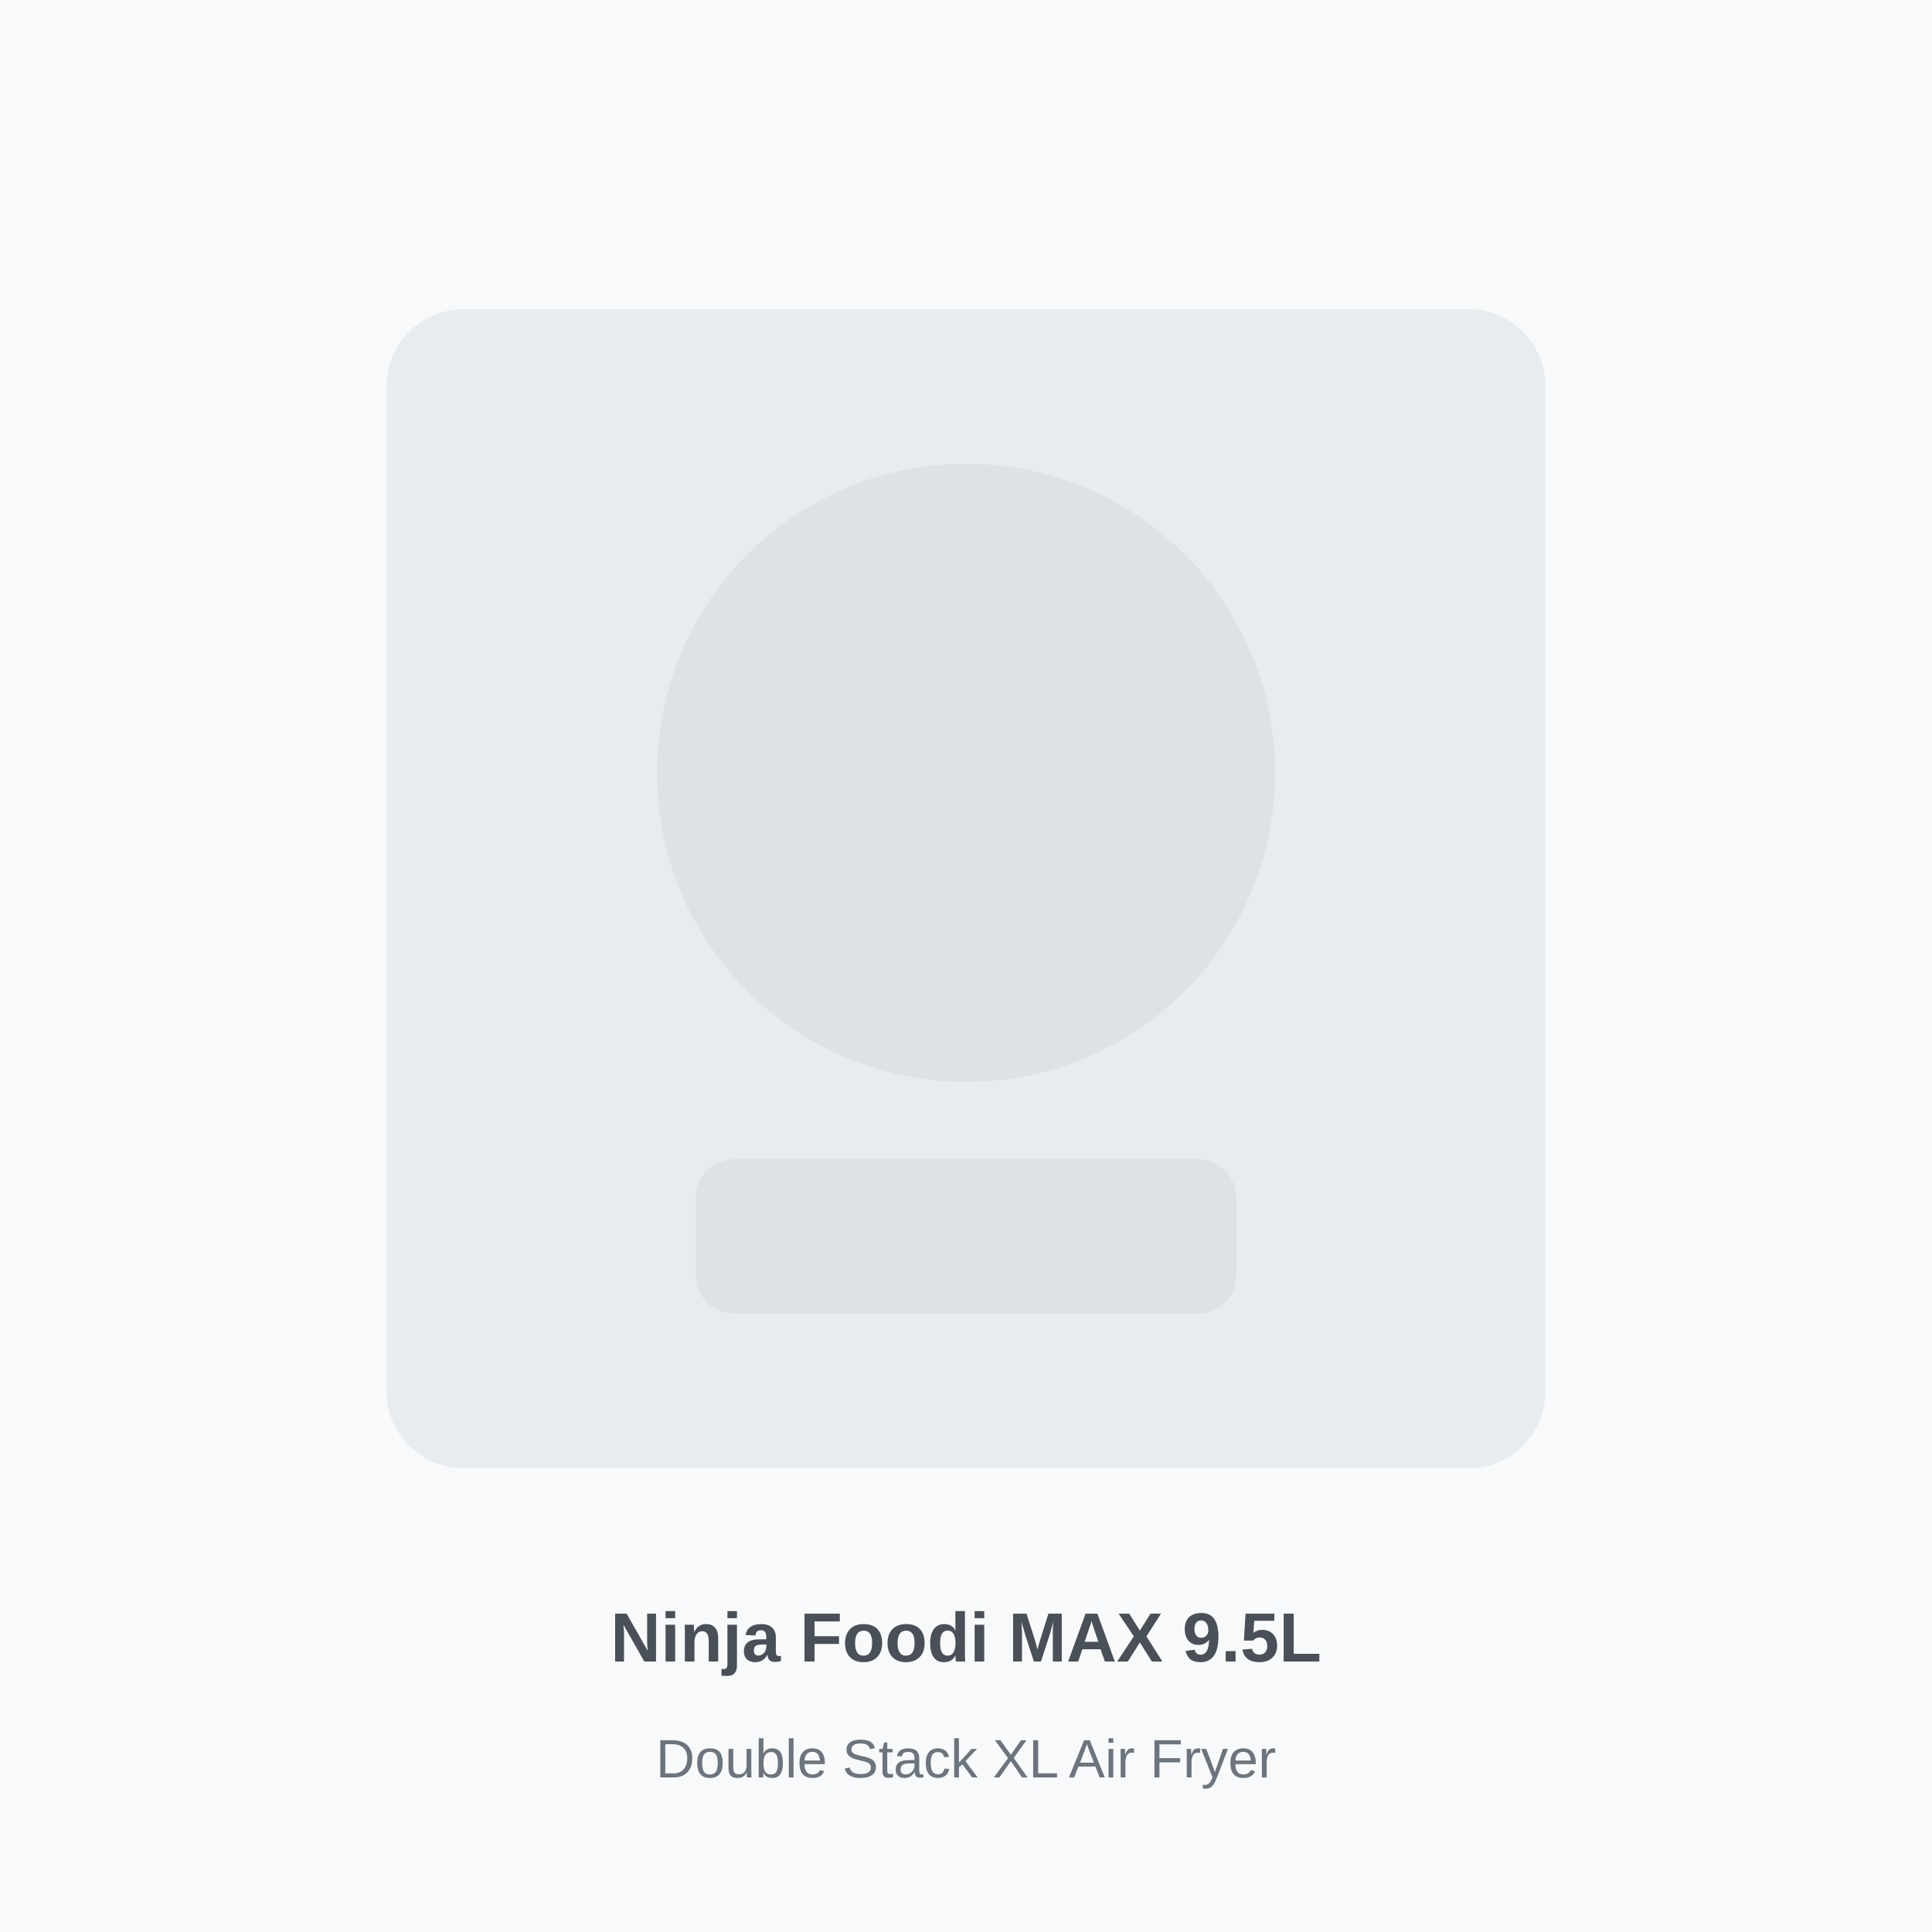
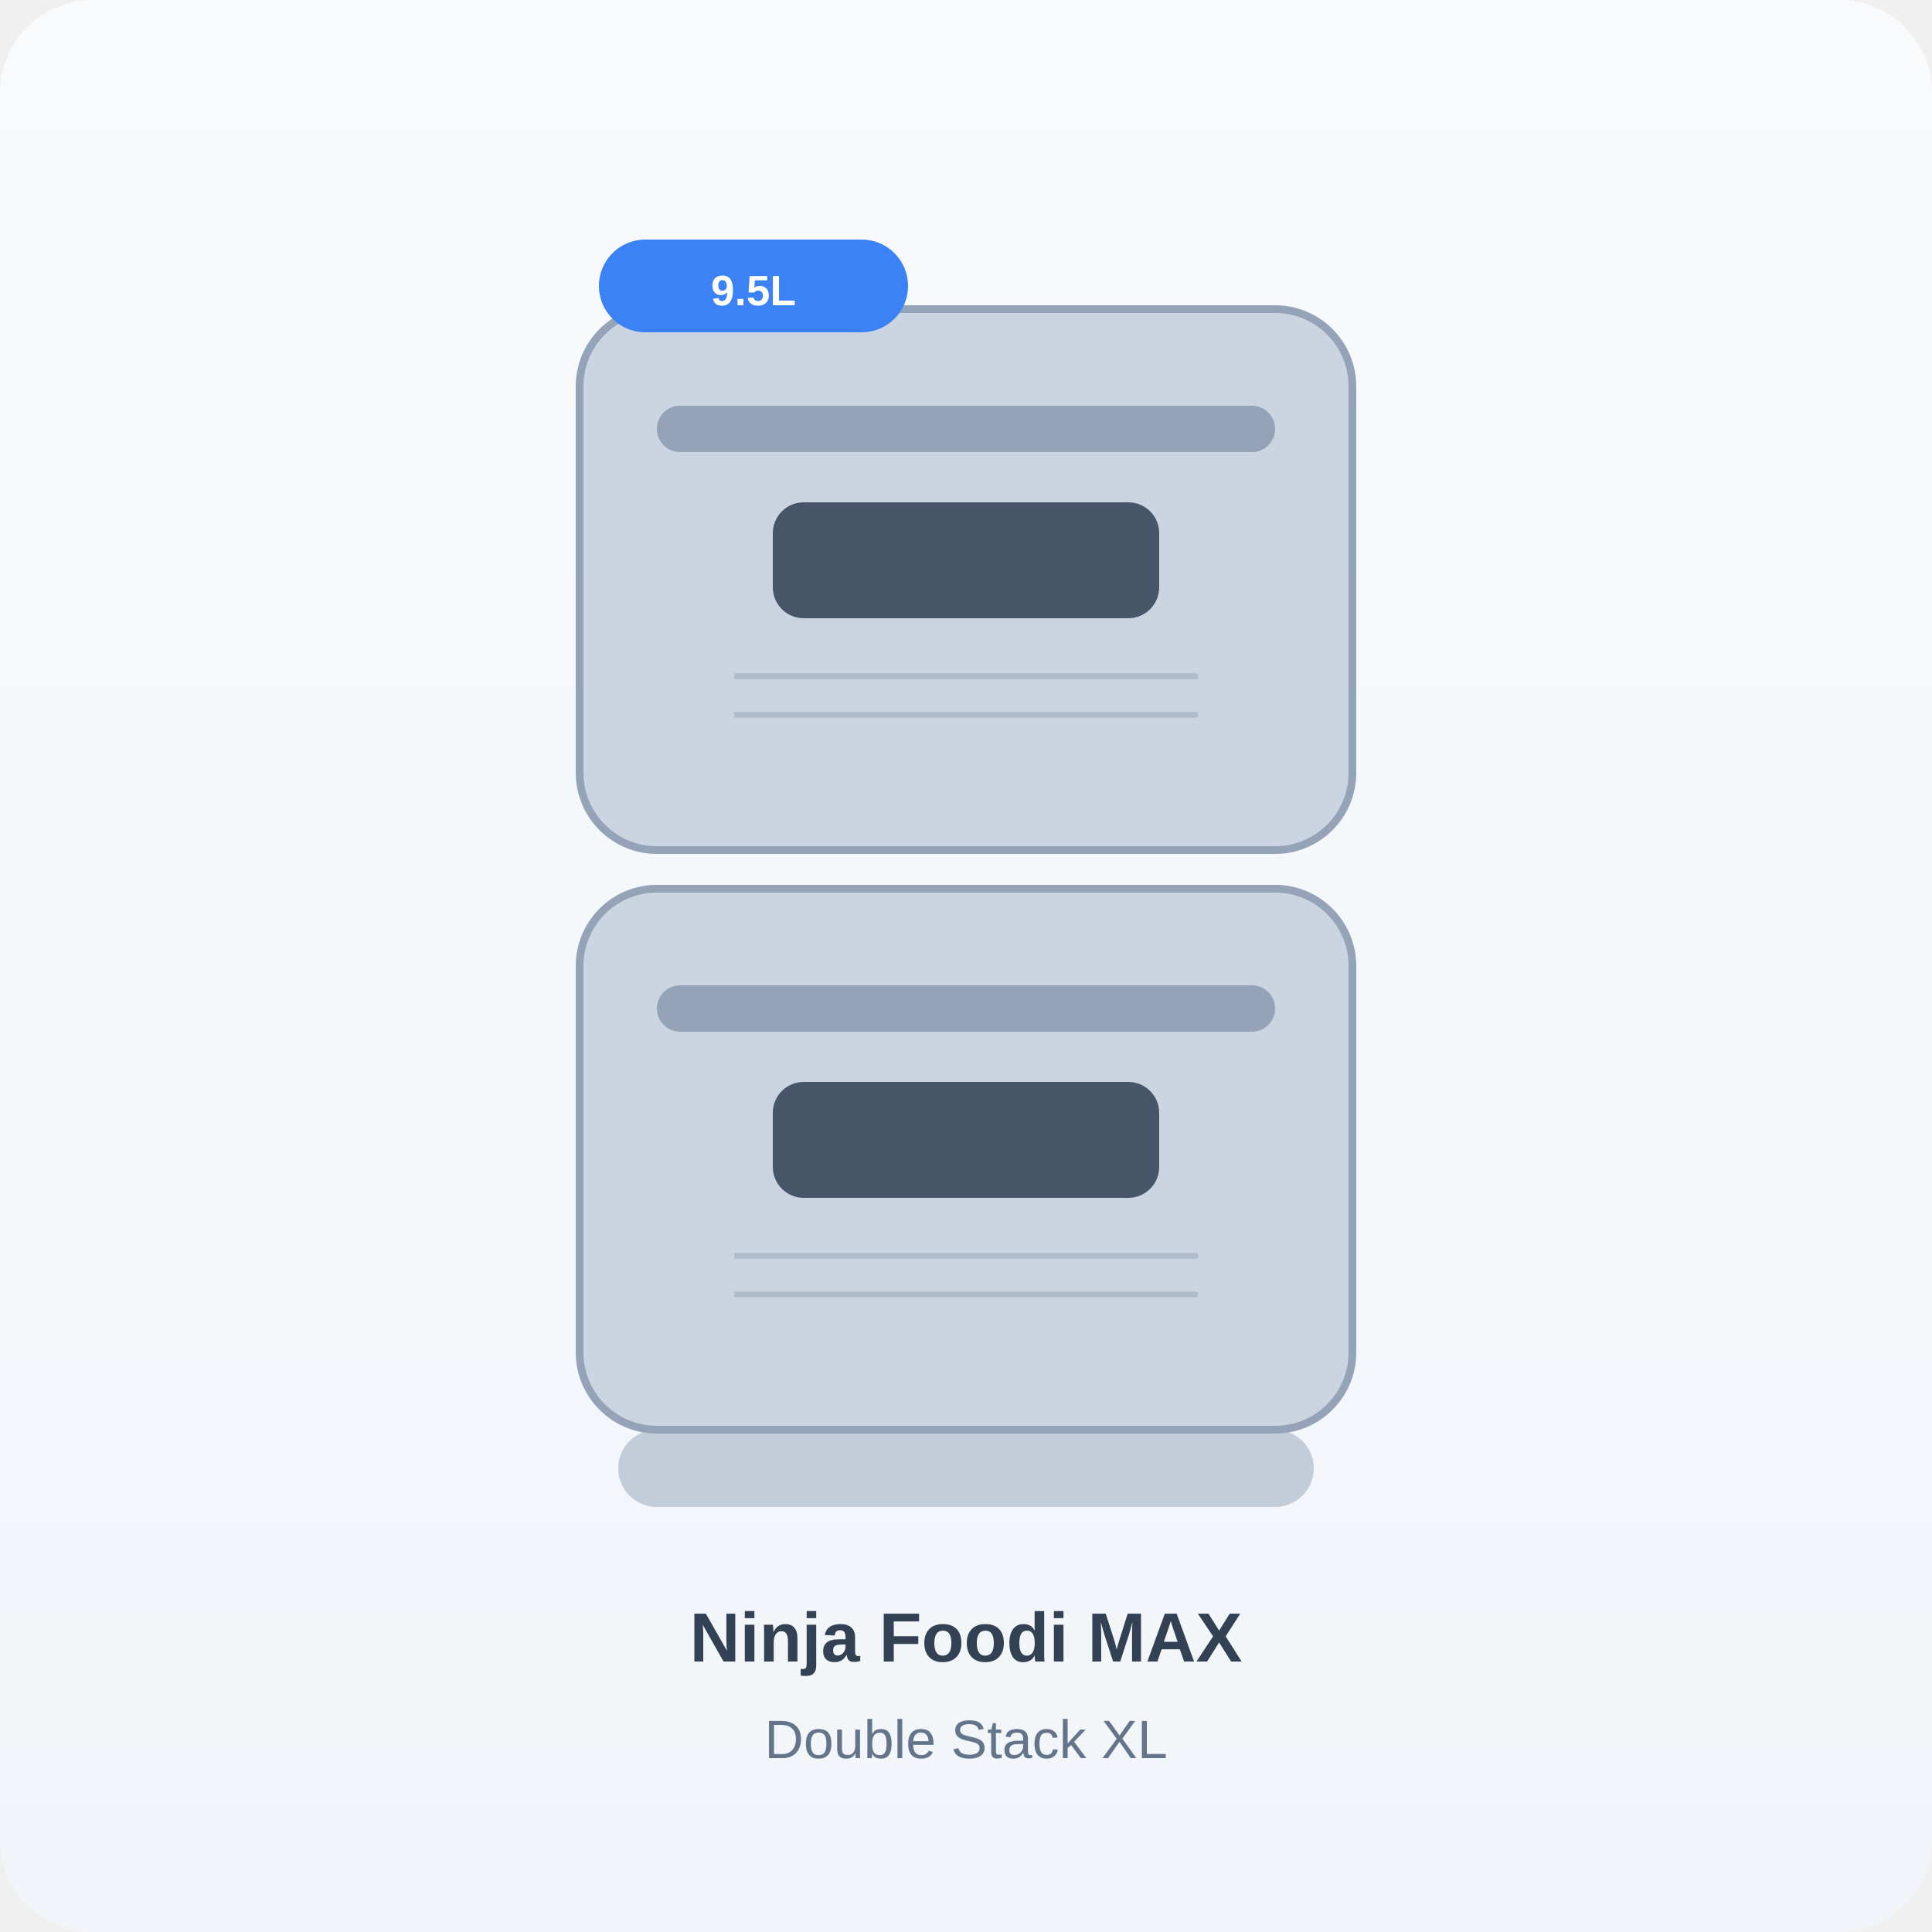
<svg xmlns="http://www.w3.org/2000/svg" width="500" height="500" viewBox="0 0 500 500">
-   <rect width="500" height="500" fill="#f8f9fa" />
-   <rect x="100" y="80" width="300" height="300" rx="20" fill="#e9ecef" />
-   <circle cx="250" cy="200" r="80" fill="#dee2e6" />
-   <rect x="180" y="300" width="140" height="40" rx="10" fill="#dee2e6" />
-   <text x="250" y="430" text-anchor="middle" font-family="Arial, sans-serif" font-size="18" font-weight="bold" fill="#495057">Ninja Foodi MAX 9.5L</text>
-   <text x="250" y="460" text-anchor="middle" font-family="Arial, sans-serif" font-size="14" fill="#6c757d">Double Stack XL Air Fryer</text>
+   <defs>
+     <linearGradient id="bg1" x1="0" y1="0" x2="0" y2="1">
+       <stop offset="0%" stop-color="#f8fafc" />
+       <stop offset="100%" stop-color="#f1f5f9" />
+     </linearGradient>
+   </defs>
+   <rect width="500" height="500" fill="url(#bg1)" rx="24" />
+   <rect x="150" y="80" width="200" height="140" rx="20" fill="#cbd5e1" stroke="#94a3b8" stroke-width="2" />
+   <rect x="150" y="230" width="200" height="140" rx="20" fill="#cbd5e1" stroke="#94a3b8" stroke-width="2" />
+   <rect x="170" y="105" width="160" height="12" rx="6" fill="#94a3b8" />
+   <rect x="170" y="255" width="160" height="12" rx="6" fill="#94a3b8" />
+   <rect x="200" y="130" width="100" height="30" rx="8" fill="#475569" />
+   <rect x="200" y="280" width="100" height="30" rx="8" fill="#475569" />
+   <line x1="190" y1="175" x2="310" y2="175" stroke="#94a3b8" stroke-width="1.5" opacity="0.5" />
+   <line x1="190" y1="185" x2="310" y2="185" stroke="#94a3b8" stroke-width="1.5" opacity="0.5" />
+   <line x1="190" y1="325" x2="310" y2="325" stroke="#94a3b8" stroke-width="1.5" opacity="0.5" />
+   <line x1="190" y1="335" x2="310" y2="335" stroke="#94a3b8" stroke-width="1.5" opacity="0.5" />
+   <rect x="160" y="370" width="180" height="20" rx="10" fill="#94a3b8" opacity="0.5" />
+   <rect x="155" y="62" width="80" height="24" rx="12" fill="#3b82f6" />
+   <text x="195" y="79" text-anchor="middle" font-family="Arial,sans-serif" font-size="11" font-weight="bold" fill="white">9.5L</text>
+   <text x="250" y="430" text-anchor="middle" font-family="Arial,sans-serif" font-size="18" font-weight="bold" fill="#334155">Ninja Foodi MAX</text>
+   <text x="250" y="455" text-anchor="middle" font-family="Arial,sans-serif" font-size="14" fill="#64748b">Double Stack XL</text>
</svg>
